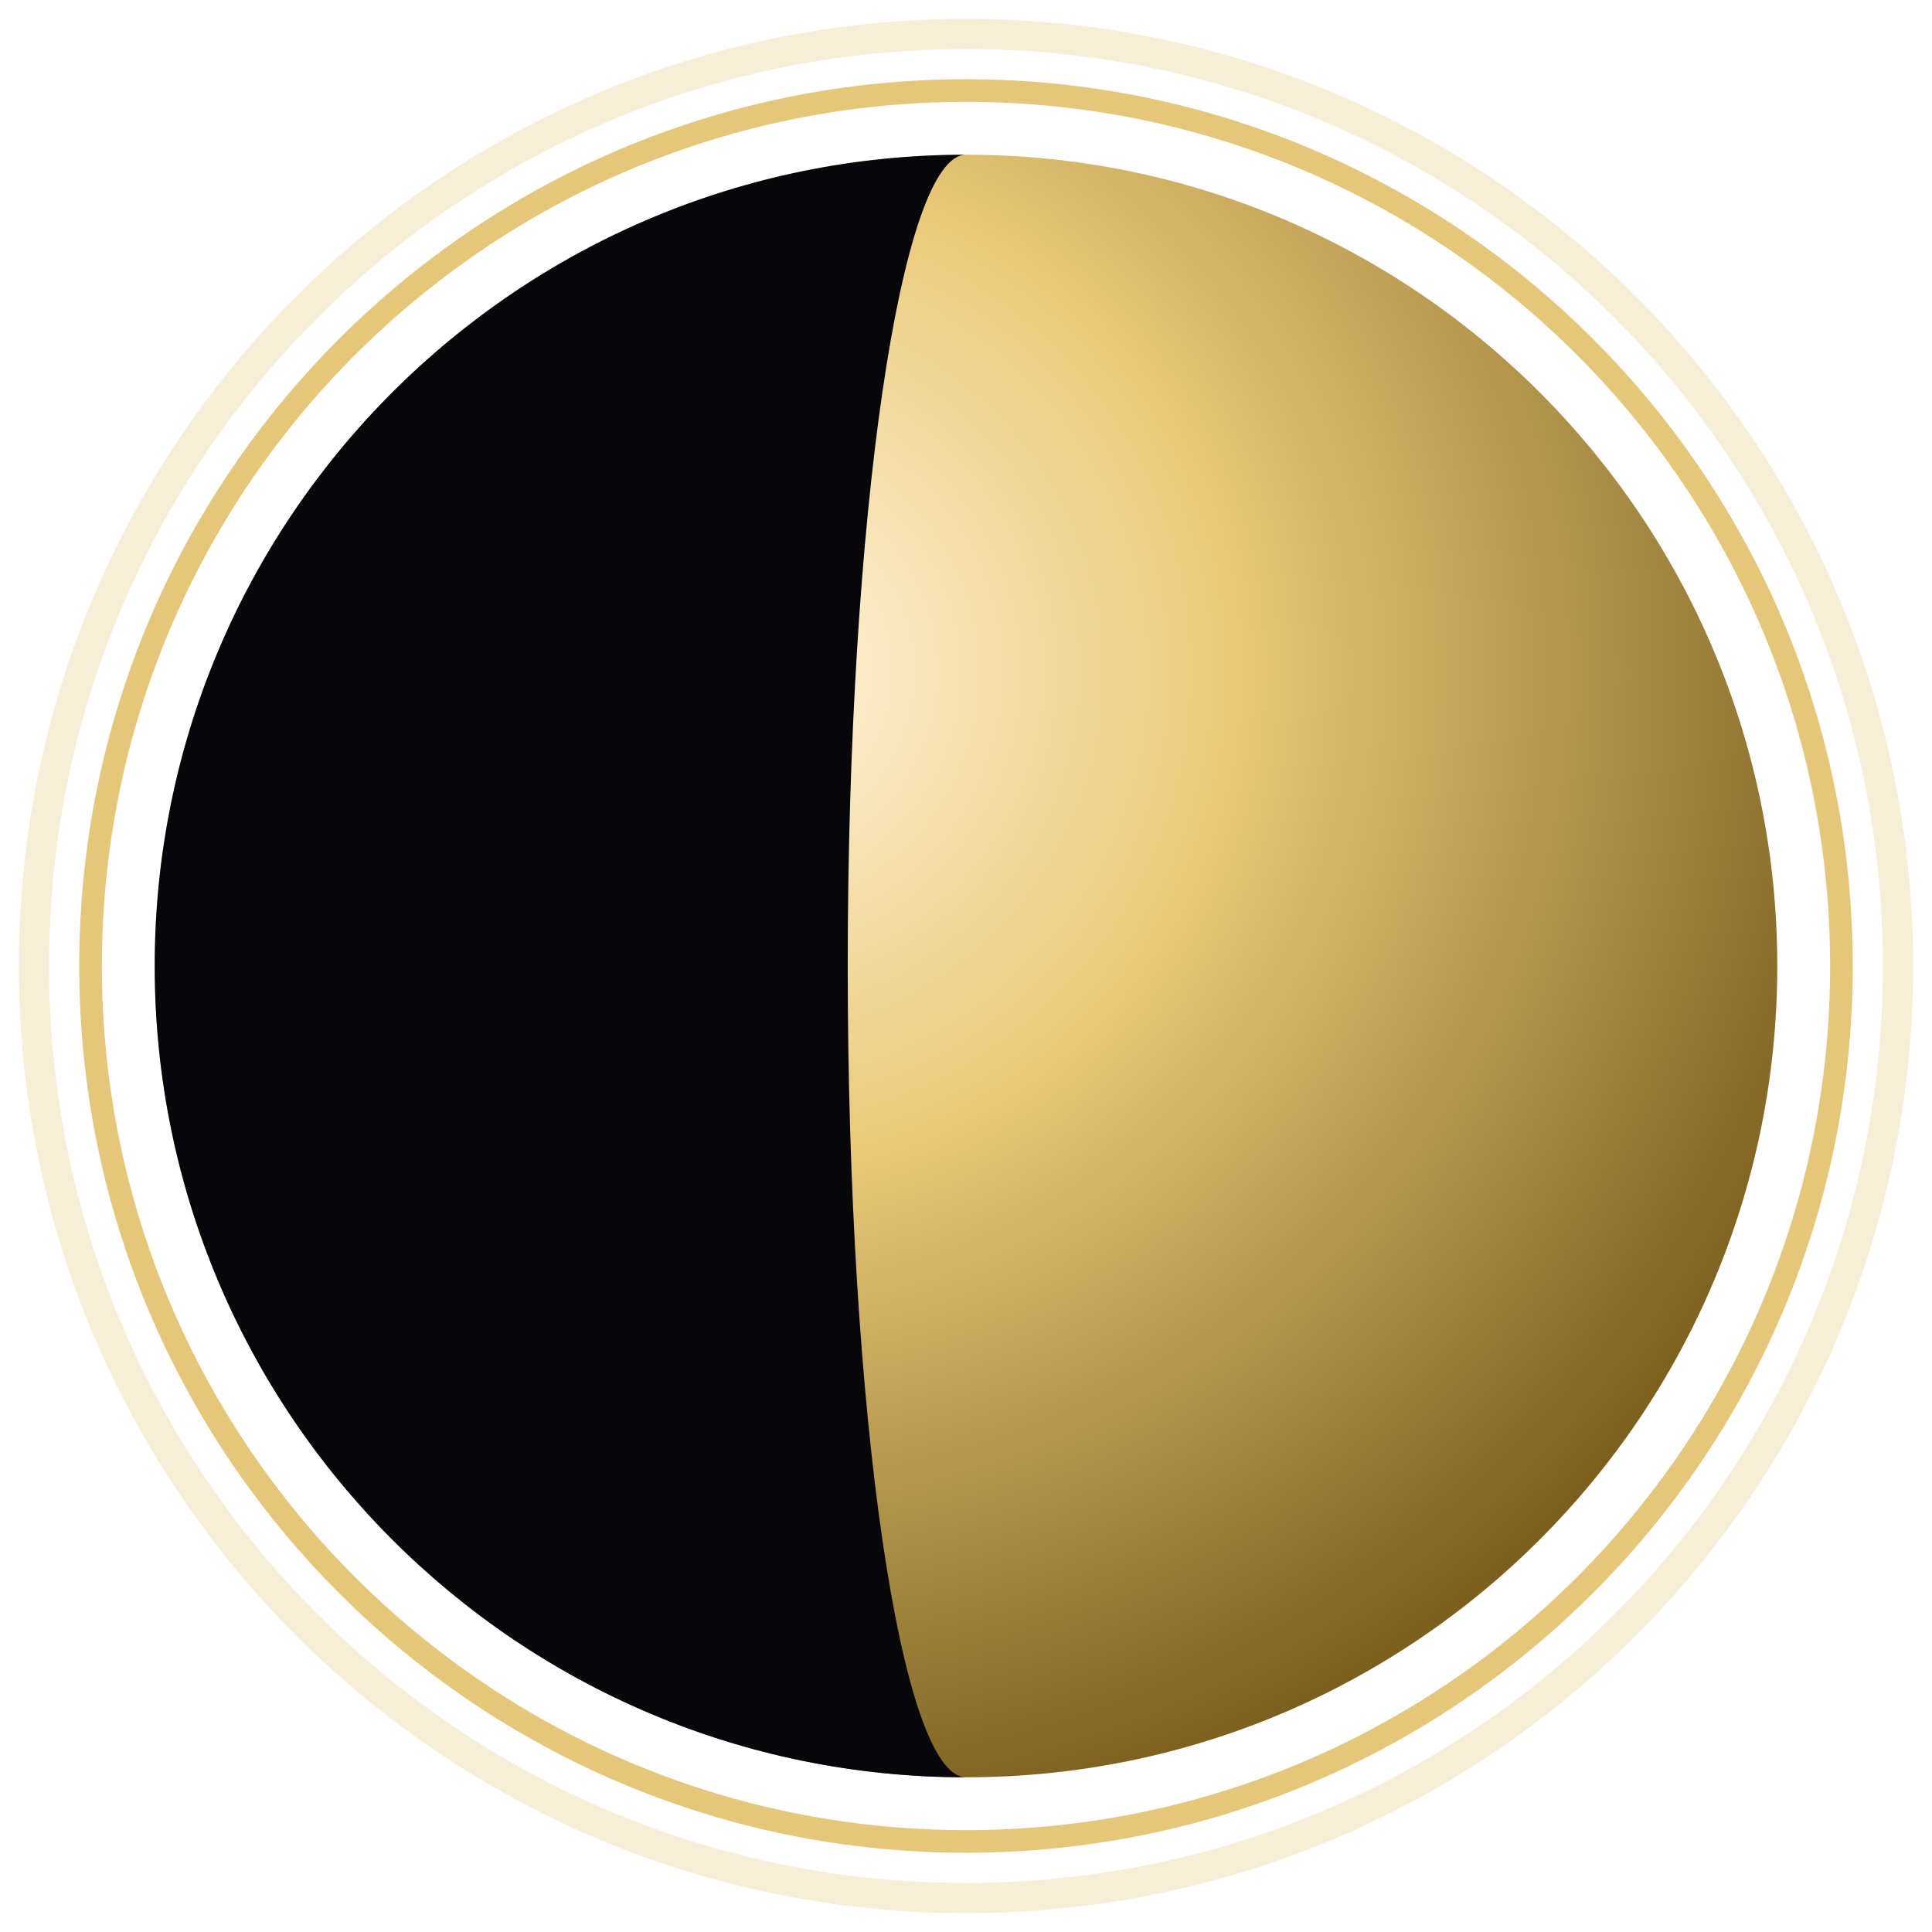
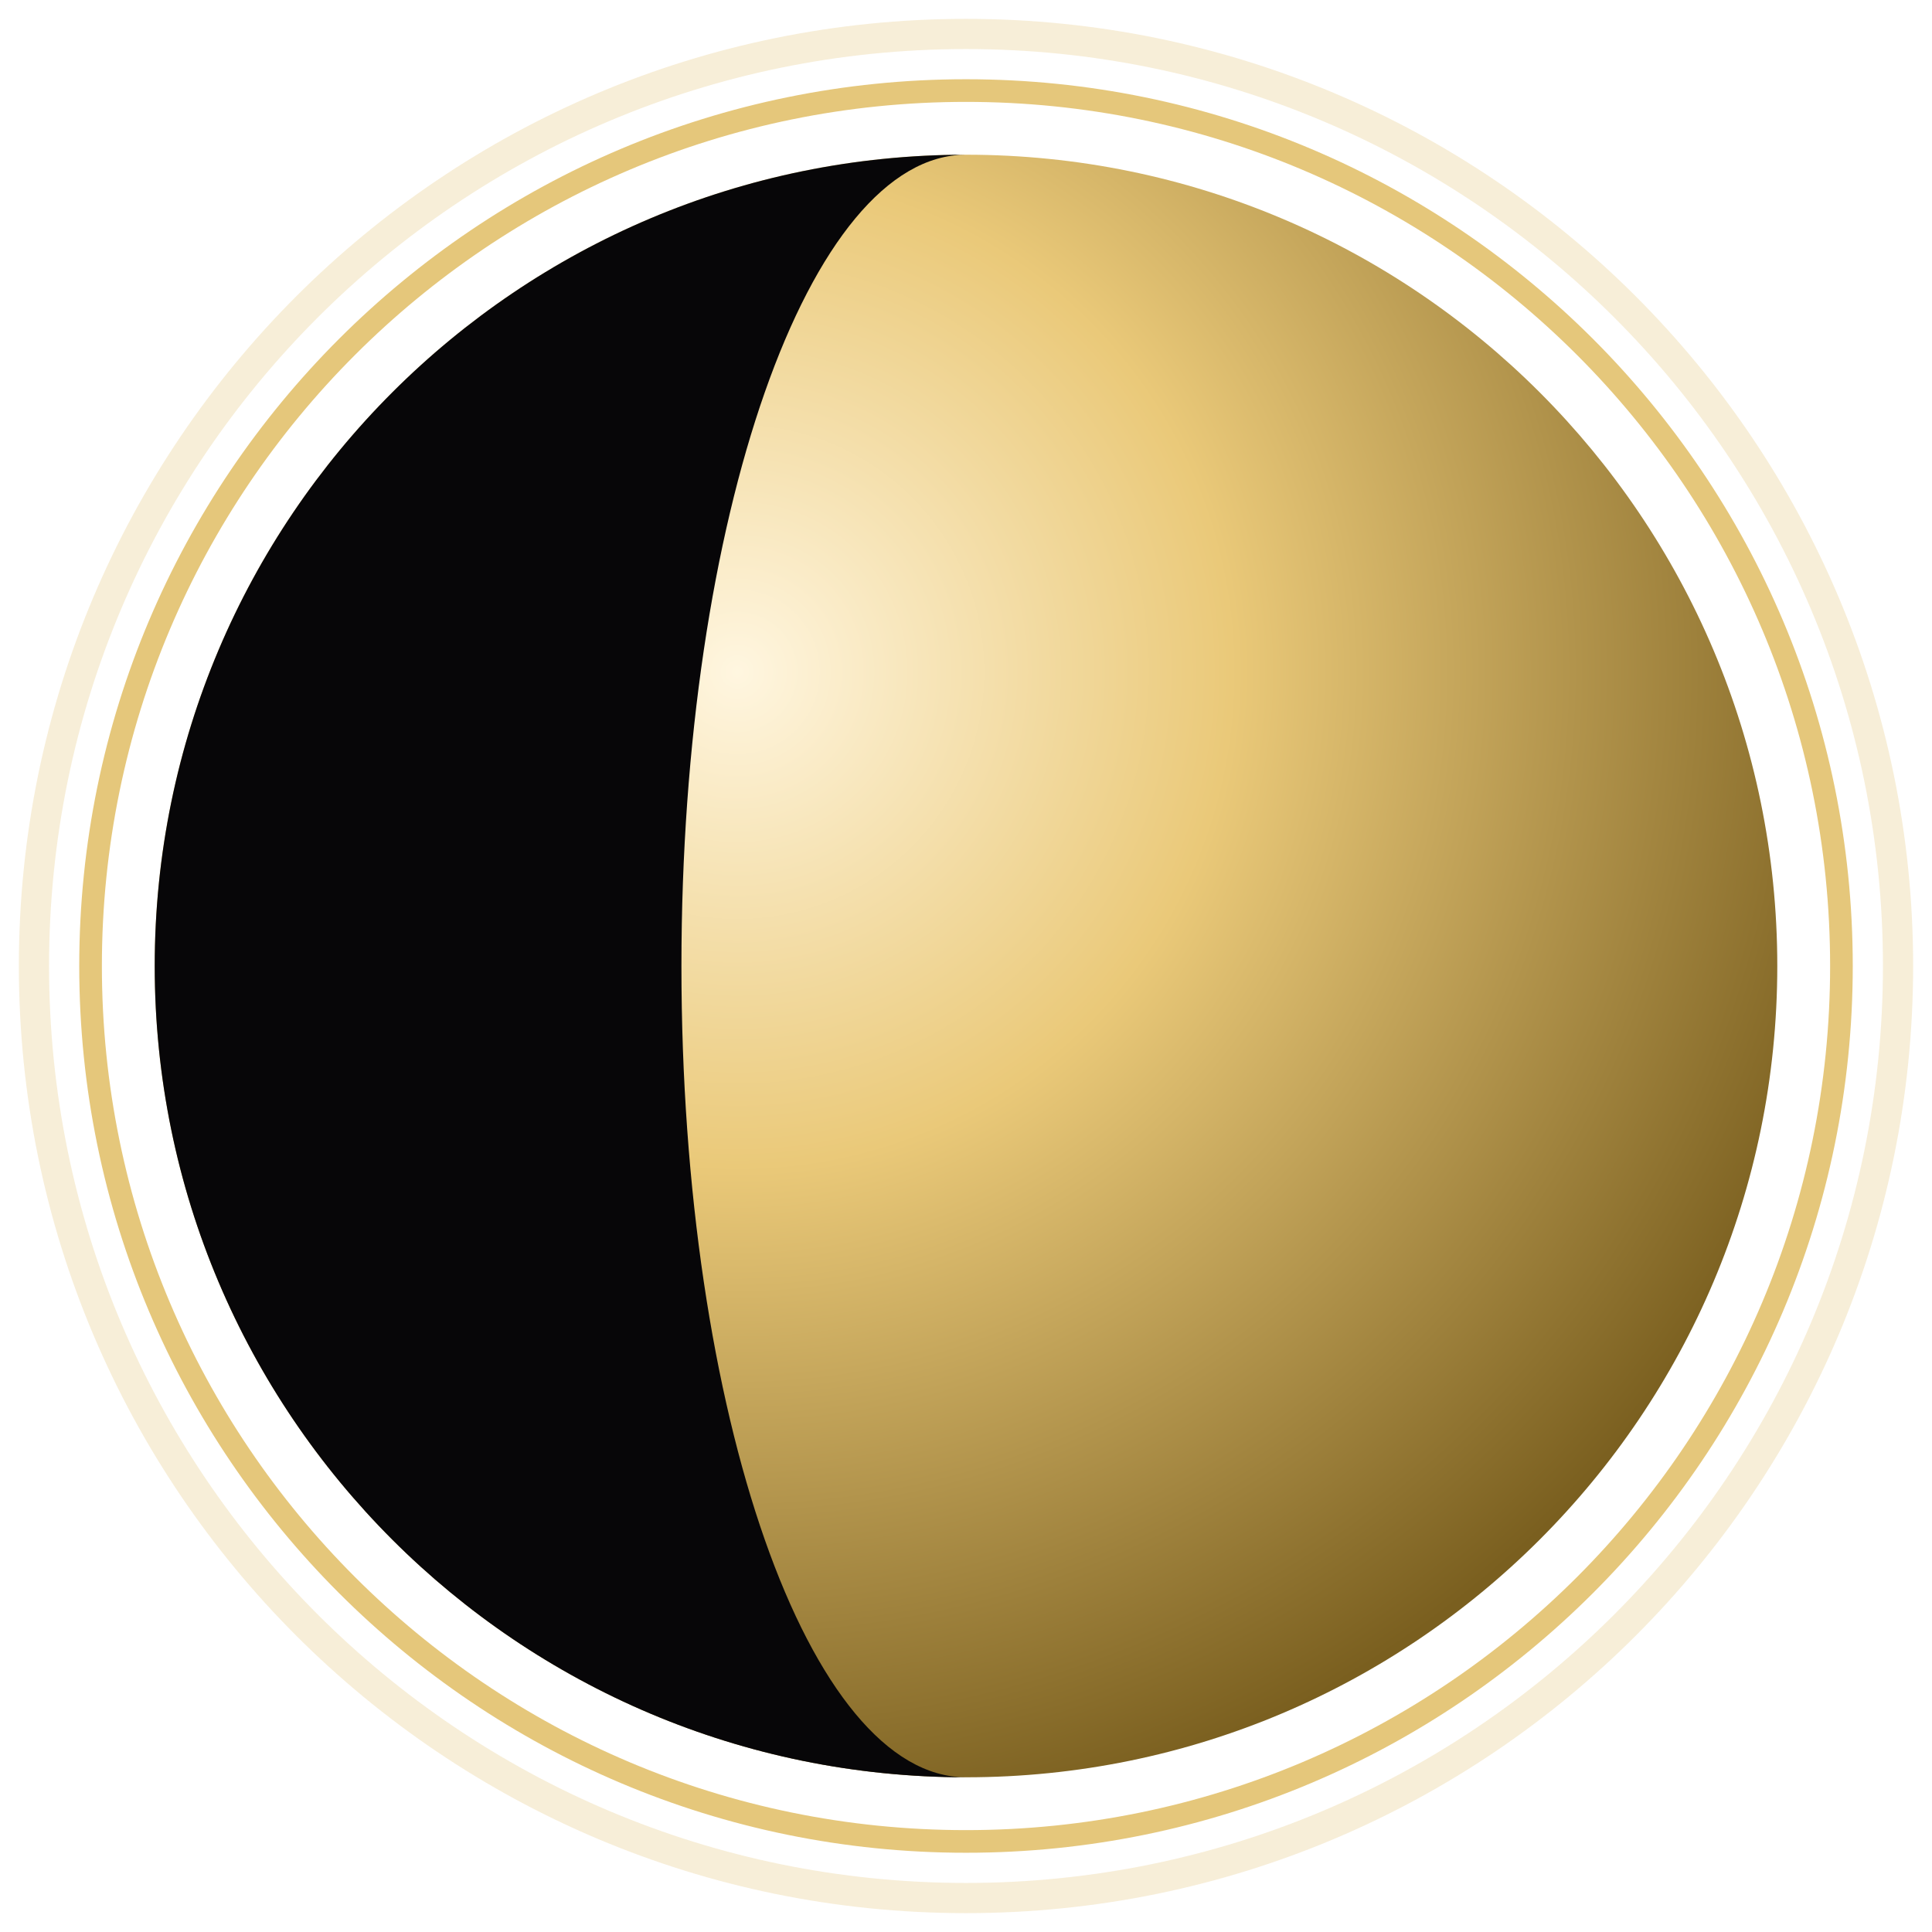
<svg xmlns="http://www.w3.org/2000/svg" viewBox="0 0 512 512" width="512" height="512">
  <defs>
    <radialGradient id="moonGold" cx="36%" cy="32%" r="72%">
      <stop offset="0%" stop-color="#FFF6E0" />
      <stop offset="42%" stop-color="#EAC979" />
      <stop offset="100%" stop-color="#7A5F1F" />
    </radialGradient>
  </defs>
  <circle cx="256" cy="256" r="215" fill="url(#moonGold)" />
-   <path d="M 256 41 A 215 215 0 0 0 256 471 A 31.342 215 0 0 1 256 41 Z" fill="#070608" fill-opacity="1.0" />
+   <path d="M 256 41 A 215 215 0 0 0 256 471 A 75.414 215 0 0 1 256 41 Z" fill="#070608" fill-opacity="1.0" />
  <circle cx="256" cy="256" r="247" fill="none" stroke="#E5C77B" stroke-opacity="0.3" stroke-width="8.0" />
  <circle cx="256" cy="256" r="232" fill="none" stroke="#E5C77B" stroke-opacity="1.0" stroke-width="6.0" />
</svg>
